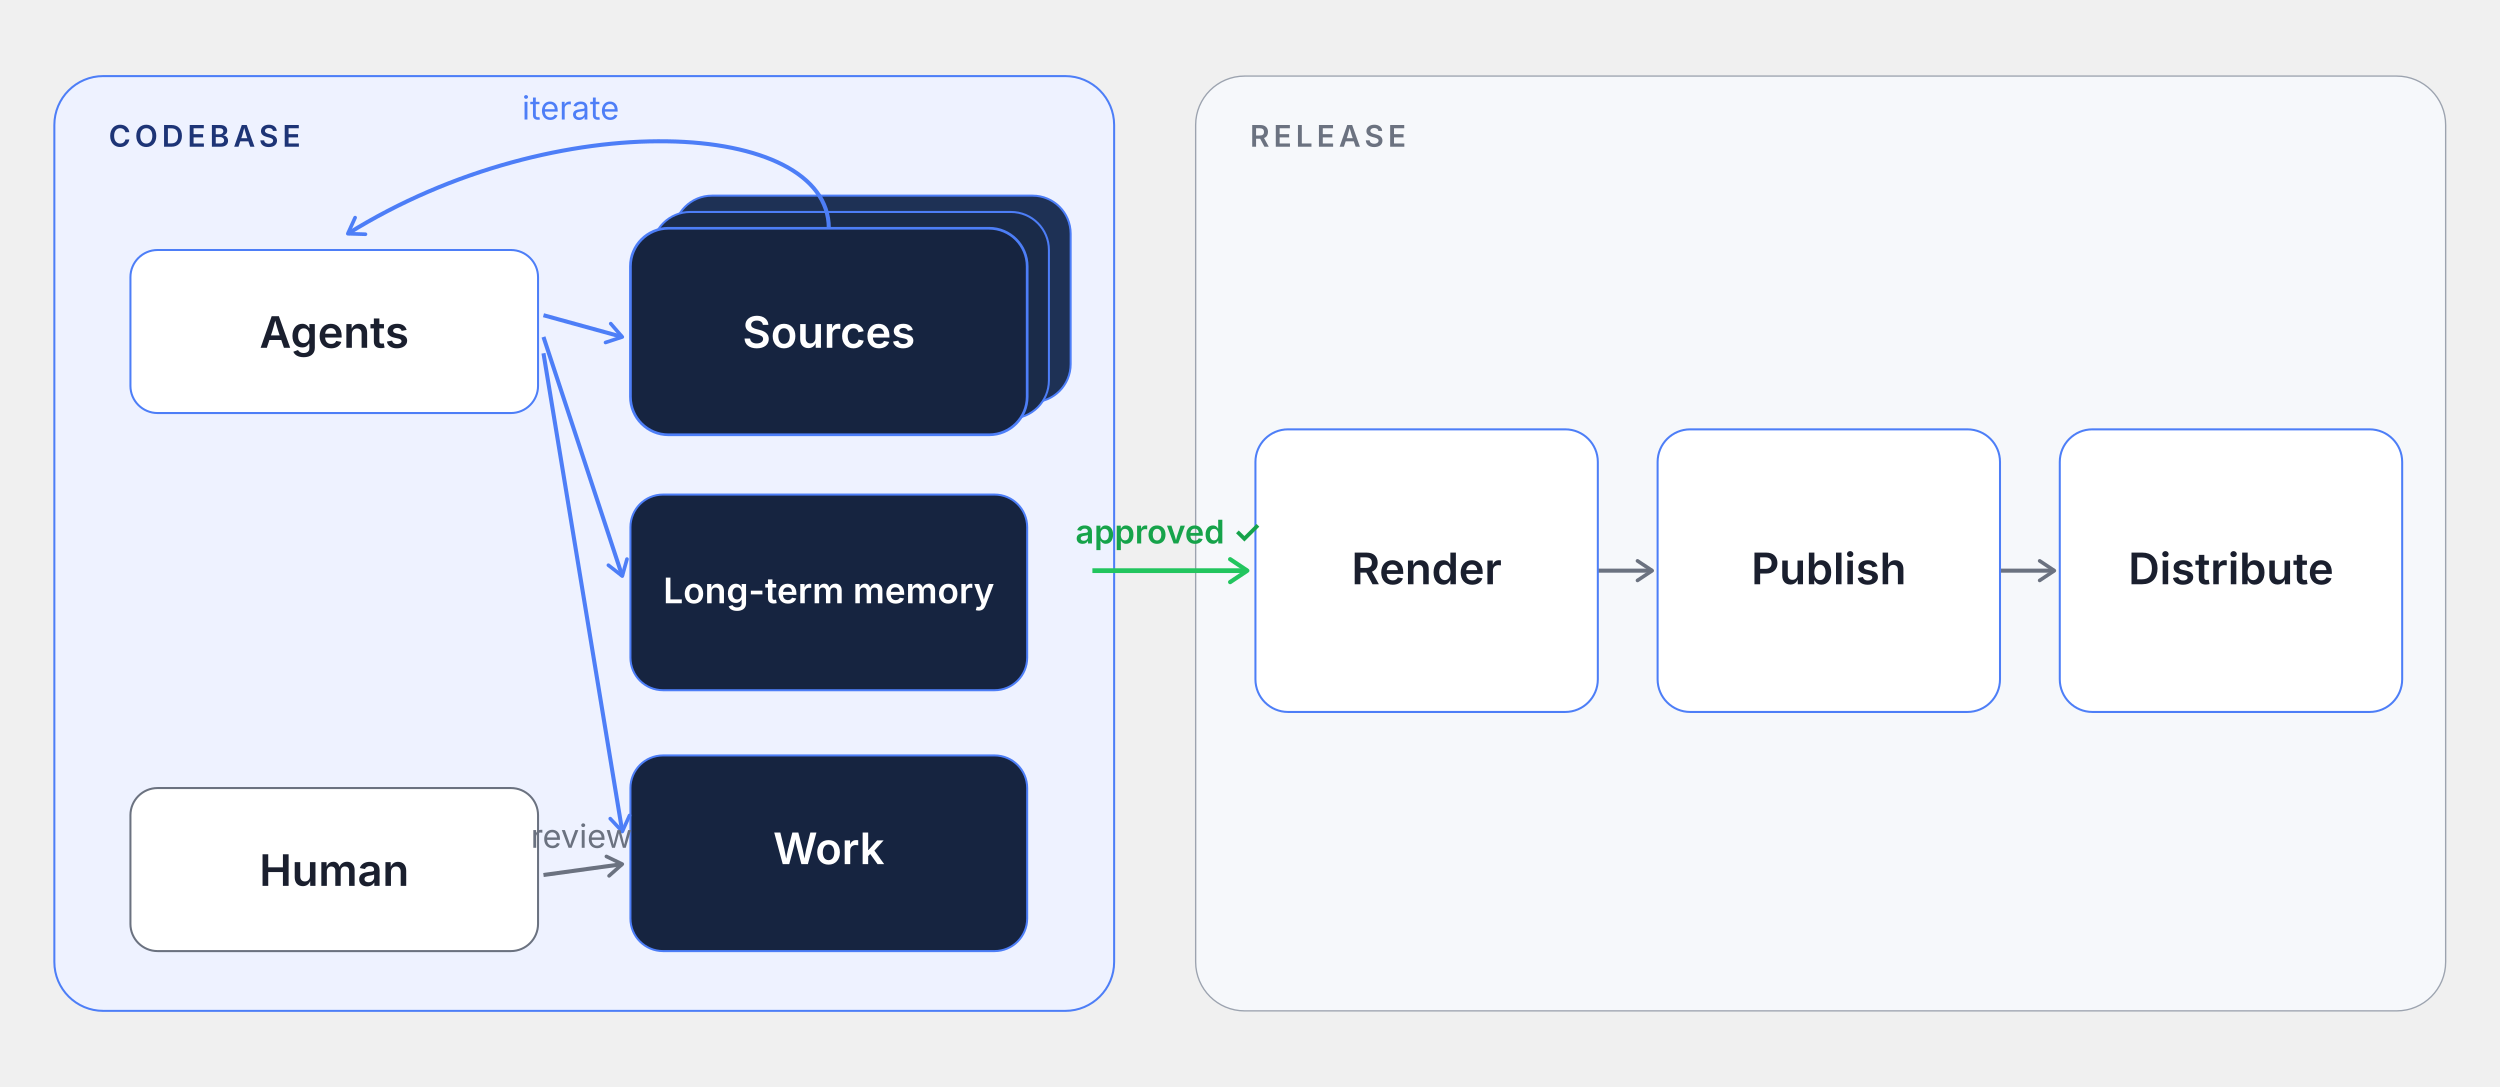
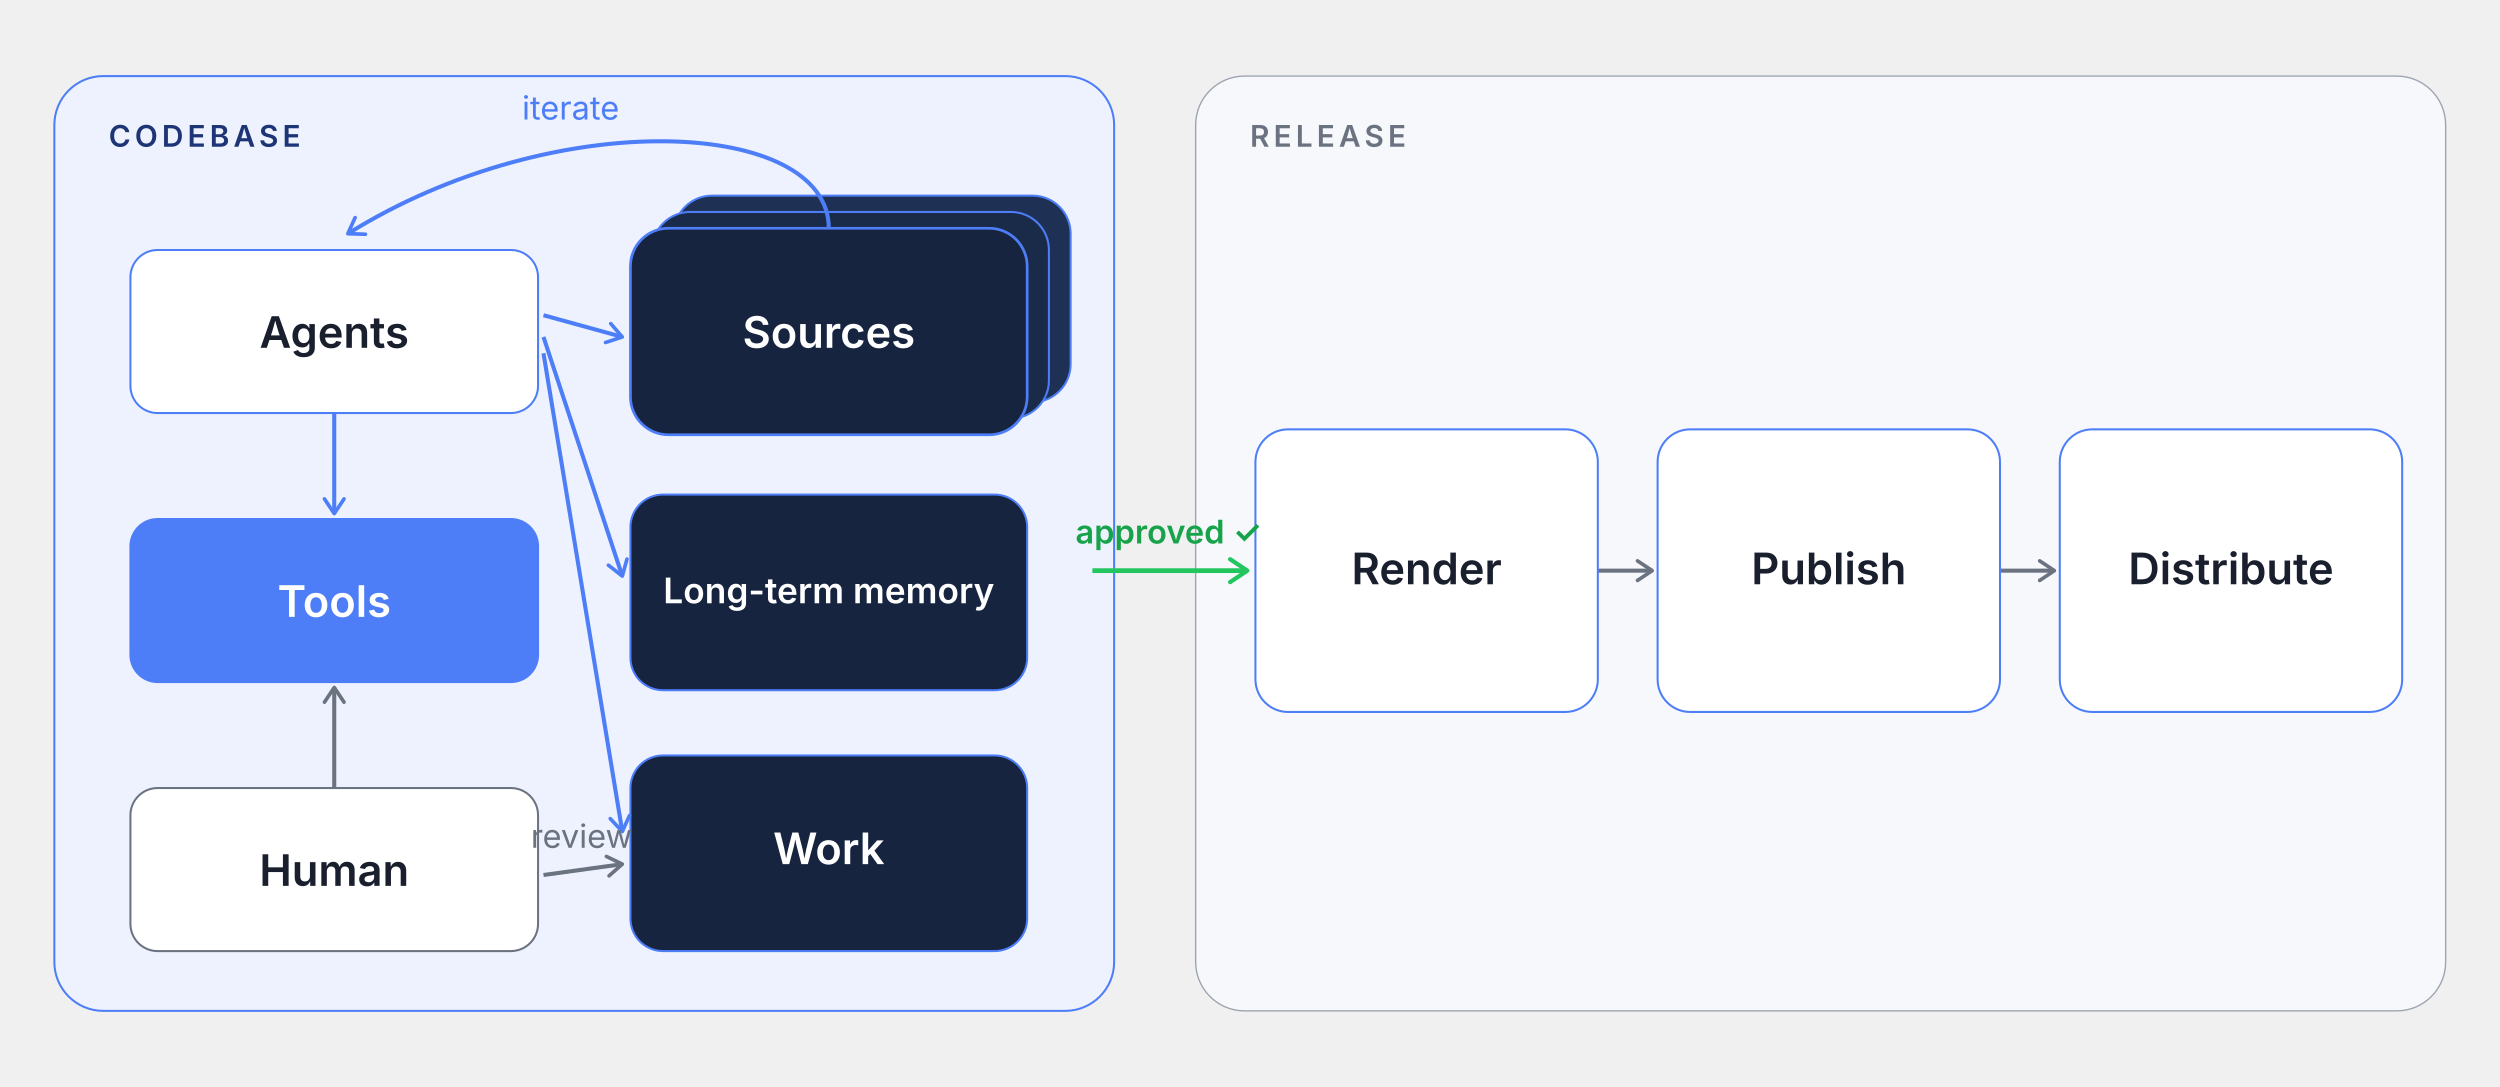
<svg xmlns="http://www.w3.org/2000/svg" viewBox="0 0 920 400" role="img">
  <defs>
    <marker id="arrow" viewBox="0 0 10 10" refX="8" refY="5" markerWidth="6" markerHeight="6" orient="auto-start-reverse">
      <path d="M2 1L8 5L2 9" fill="none" stroke="context-stroke" stroke-width="1.5" stroke-linecap="round" stroke-linejoin="round" />
    </marker>
    <style>
      .th {
        font-family: Inter, -apple-system, BlinkMacSystemFont, "Segoe UI", sans-serif;
        font-size: 16px;
        font-weight: 600;
      }

      .ts {
        font-family: Inter, -apple-system, BlinkMacSystemFont, "Segoe UI", sans-serif;
        font-size: 12px;
        font-weight: 400;
      }

      .tlabel {
        font-family: Inter, -apple-system, BlinkMacSystemFont, "Segoe UI", sans-serif;
        font-size: 11px;
        font-weight: 600;
        letter-spacing: 1.5px;
      }

      .tgate {
        font-family: Inter, -apple-system, BlinkMacSystemFont, "Segoe UI", sans-serif;
        font-size: 12px;
        font-weight: 600;
      }

      .tm {
        font-family: Inter, -apple-system, BlinkMacSystemFont, "Segoe UI", sans-serif;
        font-size: 13px;
        font-weight: 600;
      }
    </style>
  </defs>
  <rect x="20" y="28" width="390" height="344" rx="18" fill="#EEF2FF" stroke="#4D7EF7" stroke-width="0.75" />
  <text class="tlabel" x="40" y="54" fill="#1D3476">CODEBASE</text>
  <rect x="48" y="92" width="150" height="60" rx="10" fill="#FFFFFF" stroke="#4D7EF7" stroke-width="0.75" />
  <text class="th" x="123" y="128" text-anchor="middle" fill="#1A1F2E">Agents</text>
+   <rect x="48" y="191" width="150" height="60" rx="10" fill="#4D7EF7" stroke="#4D7EF7" stroke-width="0.75" />
+   <text class="th" x="123" y="227" text-anchor="middle" fill="#FFFFFF">Tools</text>
  <rect x="48" y="290" width="150" height="60" rx="10" fill="#FFFFFF" stroke="#6B7280" stroke-width="0.75" />
  <text class="th" x="123" y="326" text-anchor="middle" fill="#1A1F2E">Human</text>
  <rect x="248" y="72" width="146" height="76" rx="14" fill="#1E3155" stroke="#4D7EF7" stroke-width="0.75" />
  <rect x="240" y="78" width="146" height="76" rx="14" fill="#1A2B49" stroke="#4D7EF7" stroke-width="0.75" />
  <rect x="232" y="84" width="146" height="76" rx="14" fill="#162440" stroke="#4D7EF7" stroke-width="1" />
  <text class="th" x="305" y="128" text-anchor="middle" fill="#FFFFFF">Sources</text>
  <rect x="232" y="182" width="146" height="72" rx="12" fill="#162440" stroke="#4D7EF7" stroke-width="0.75" />
  <text class="tm" x="305" y="222" text-anchor="middle" fill="#FFFFFF">Long-term memory</text>
  <rect x="232" y="278" width="146" height="72" rx="12" fill="#162440" stroke="#4D7EF7" stroke-width="0.75" />
  <text class="th" x="305" y="318" text-anchor="middle" fill="#FFFFFF">Work</text>
  <path d="M305 84 C305 44, 205 38, 128 86" fill="none" stroke="#4D7EF7" stroke-width="1.5" marker-end="url(#arrow)" />
  <text class="ts" x="210" y="44" text-anchor="middle" fill="#4D7EF7">iterate</text>
  <line x1="200" y1="116" x2="229" y2="124" stroke="#4D7EF7" stroke-width="1.5" fill="none" marker-end="url(#arrow)" />
  <line x1="200" y1="124" x2="229" y2="212" stroke="#4D7EF7" stroke-width="1.5" fill="none" marker-end="url(#arrow)" />
  <line x1="200" y1="130" x2="229" y2="306" stroke="#4D7EF7" stroke-width="1.5" fill="none" marker-end="url(#arrow)" />
  <line x1="200" y1="322" x2="229" y2="318" stroke="#6B7280" stroke-width="1.5" fill="none" marker-end="url(#arrow)" />
  <text class="ts" x="214" y="312" text-anchor="middle" fill="#6B7280">review</text>
+   <line x1="123" y1="152" x2="123" y2="189" stroke="#4D7EF7" stroke-width="1.5" fill="none" marker-end="url(#arrow)" />
+   <line x1="123" y1="290" x2="123" y2="253" stroke="#6B7280" stroke-width="1.5" fill="none" marker-end="url(#arrow)" />
  <rect x="440" y="28" width="460" height="344" rx="18" fill="#F6F8FB" stroke="#9CA3AF" stroke-width="0.5" />
  <text class="tlabel" x="460" y="54" fill="#6B7280">RELEASE</text>
  <line x1="588" y1="210" x2="608" y2="210" stroke="#6B7280" stroke-width="1.5" fill="none" marker-end="url(#arrow)" />
  <line x1="736" y1="210" x2="756" y2="210" stroke="#6B7280" stroke-width="1.5" fill="none" marker-end="url(#arrow)" />
  <rect x="462" y="158" width="126" height="104" rx="12" fill="#FFFFFF" stroke="#4D7EF7" stroke-width="0.75" />
  <text class="th" x="525" y="215" text-anchor="middle" fill="#1A1F2E">Render</text>
  <rect x="610" y="158" width="126" height="104" rx="12" fill="#FFFFFF" stroke="#4D7EF7" stroke-width="0.75" />
  <text class="th" x="673" y="215" text-anchor="middle" fill="#1A1F2E">Publish</text>
  <rect x="758" y="158" width="126" height="104" rx="12" fill="#FFFFFF" stroke="#4D7EF7" stroke-width="0.75" />
  <text class="th" x="821" y="215" text-anchor="middle" fill="#1A1F2E">Distribute</text>
  <line x1="402" y1="210" x2="459" y2="210" stroke="#22C55E" stroke-width="1.75" fill="none" marker-end="url(#arrow)" />
  <text class="tgate" x="430" y="200" text-anchor="middle" fill="#16A34A">approved ✓</text>
</svg>
